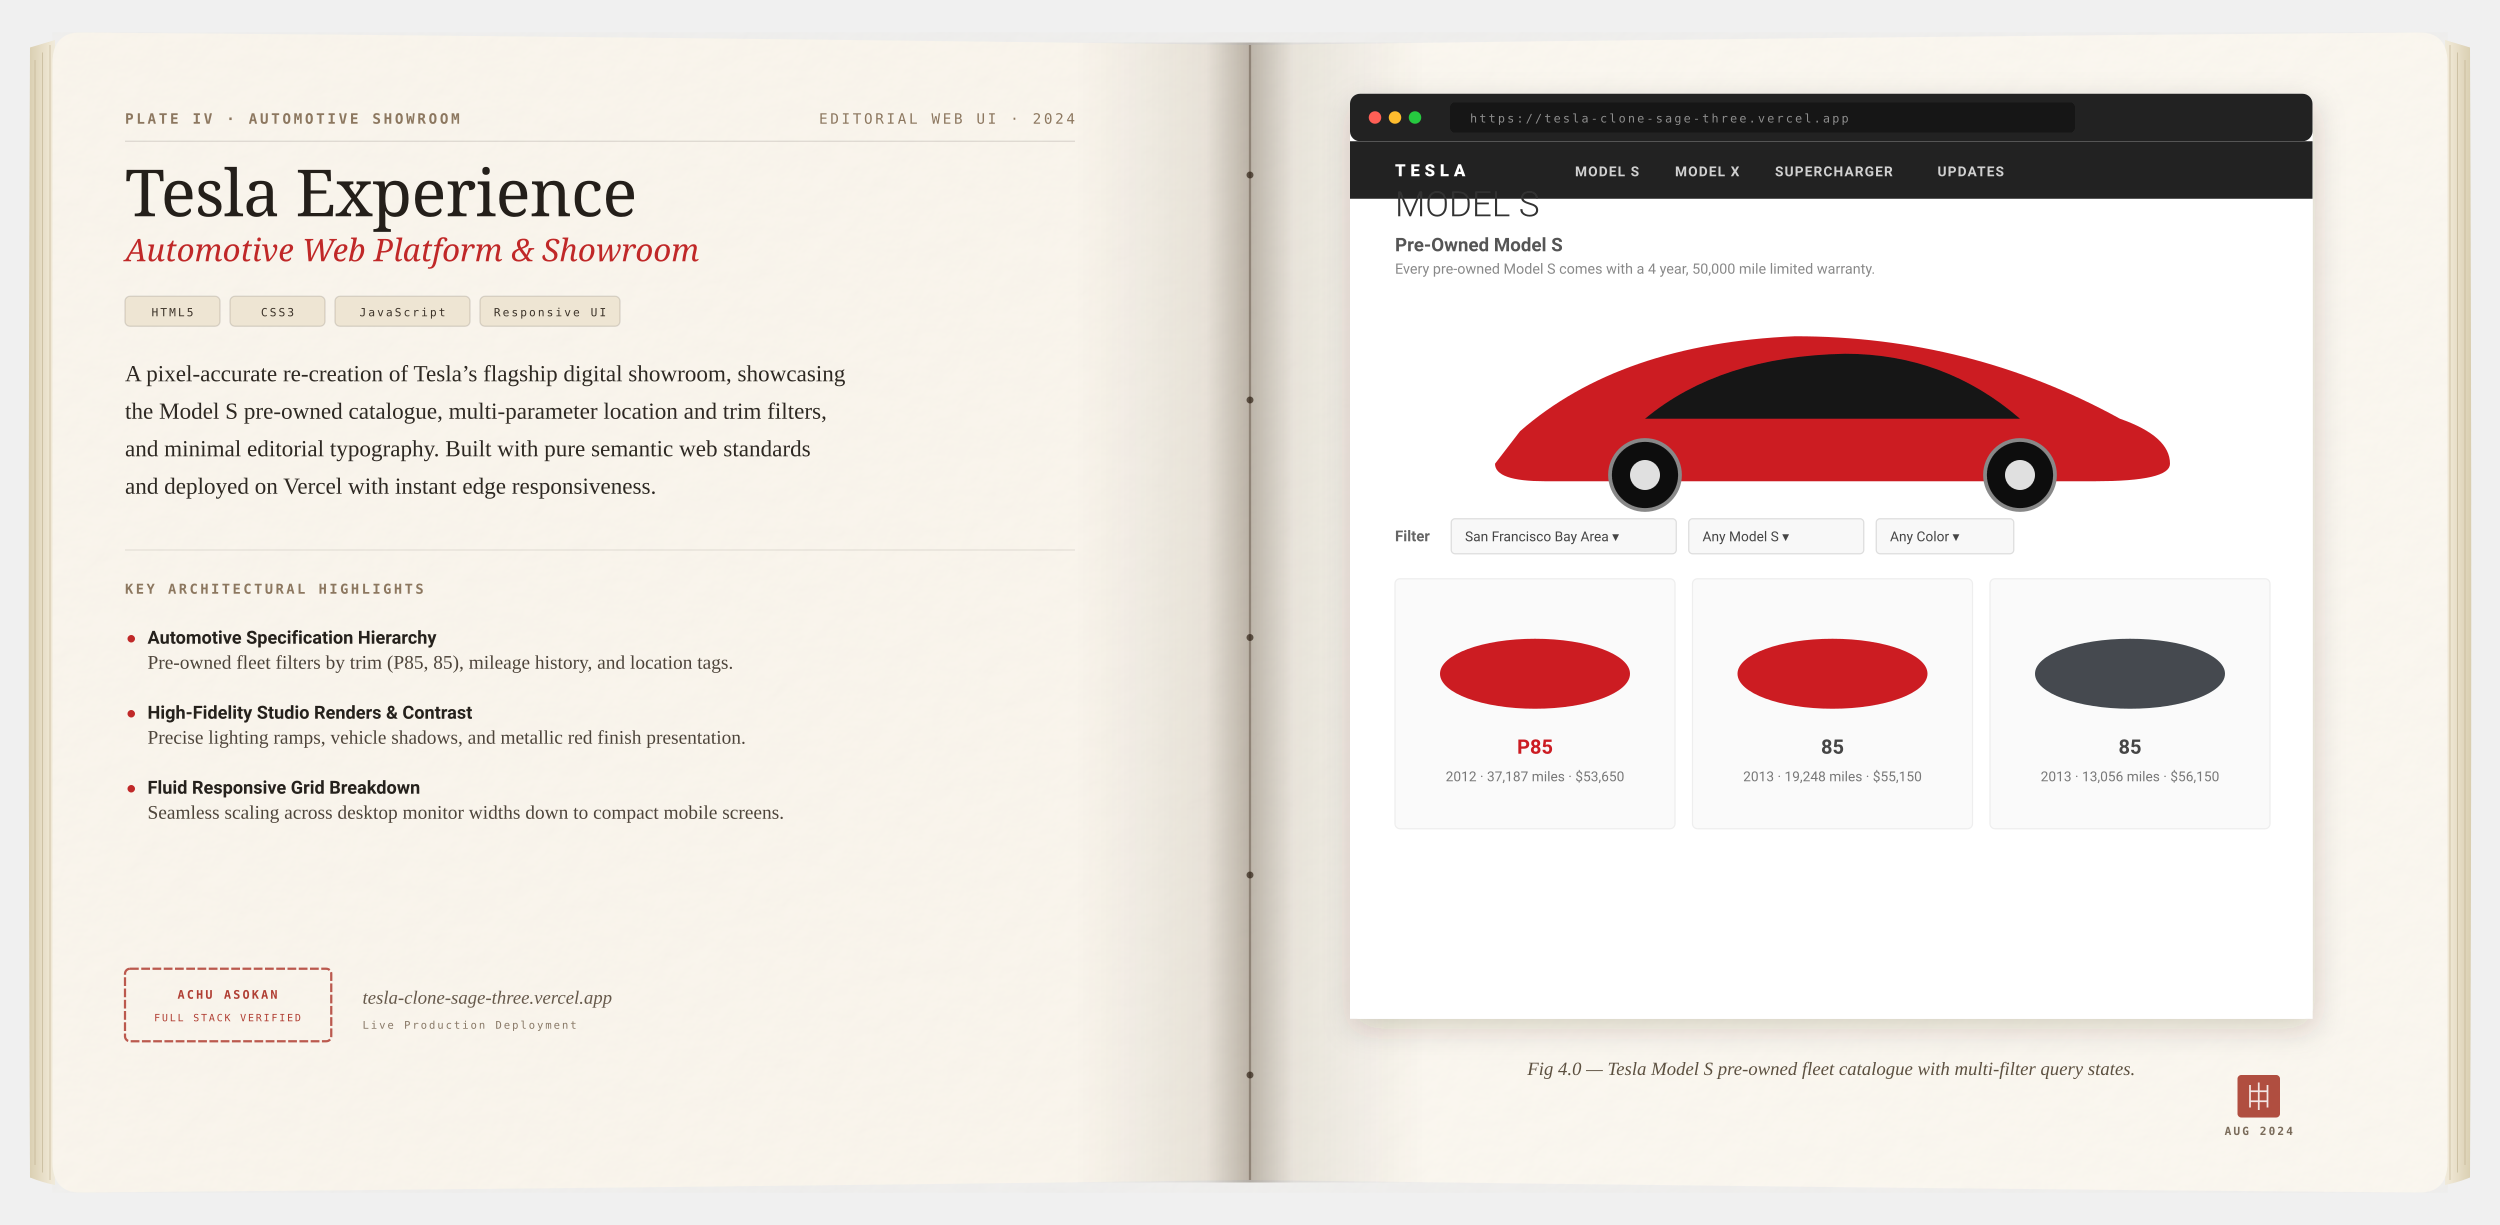
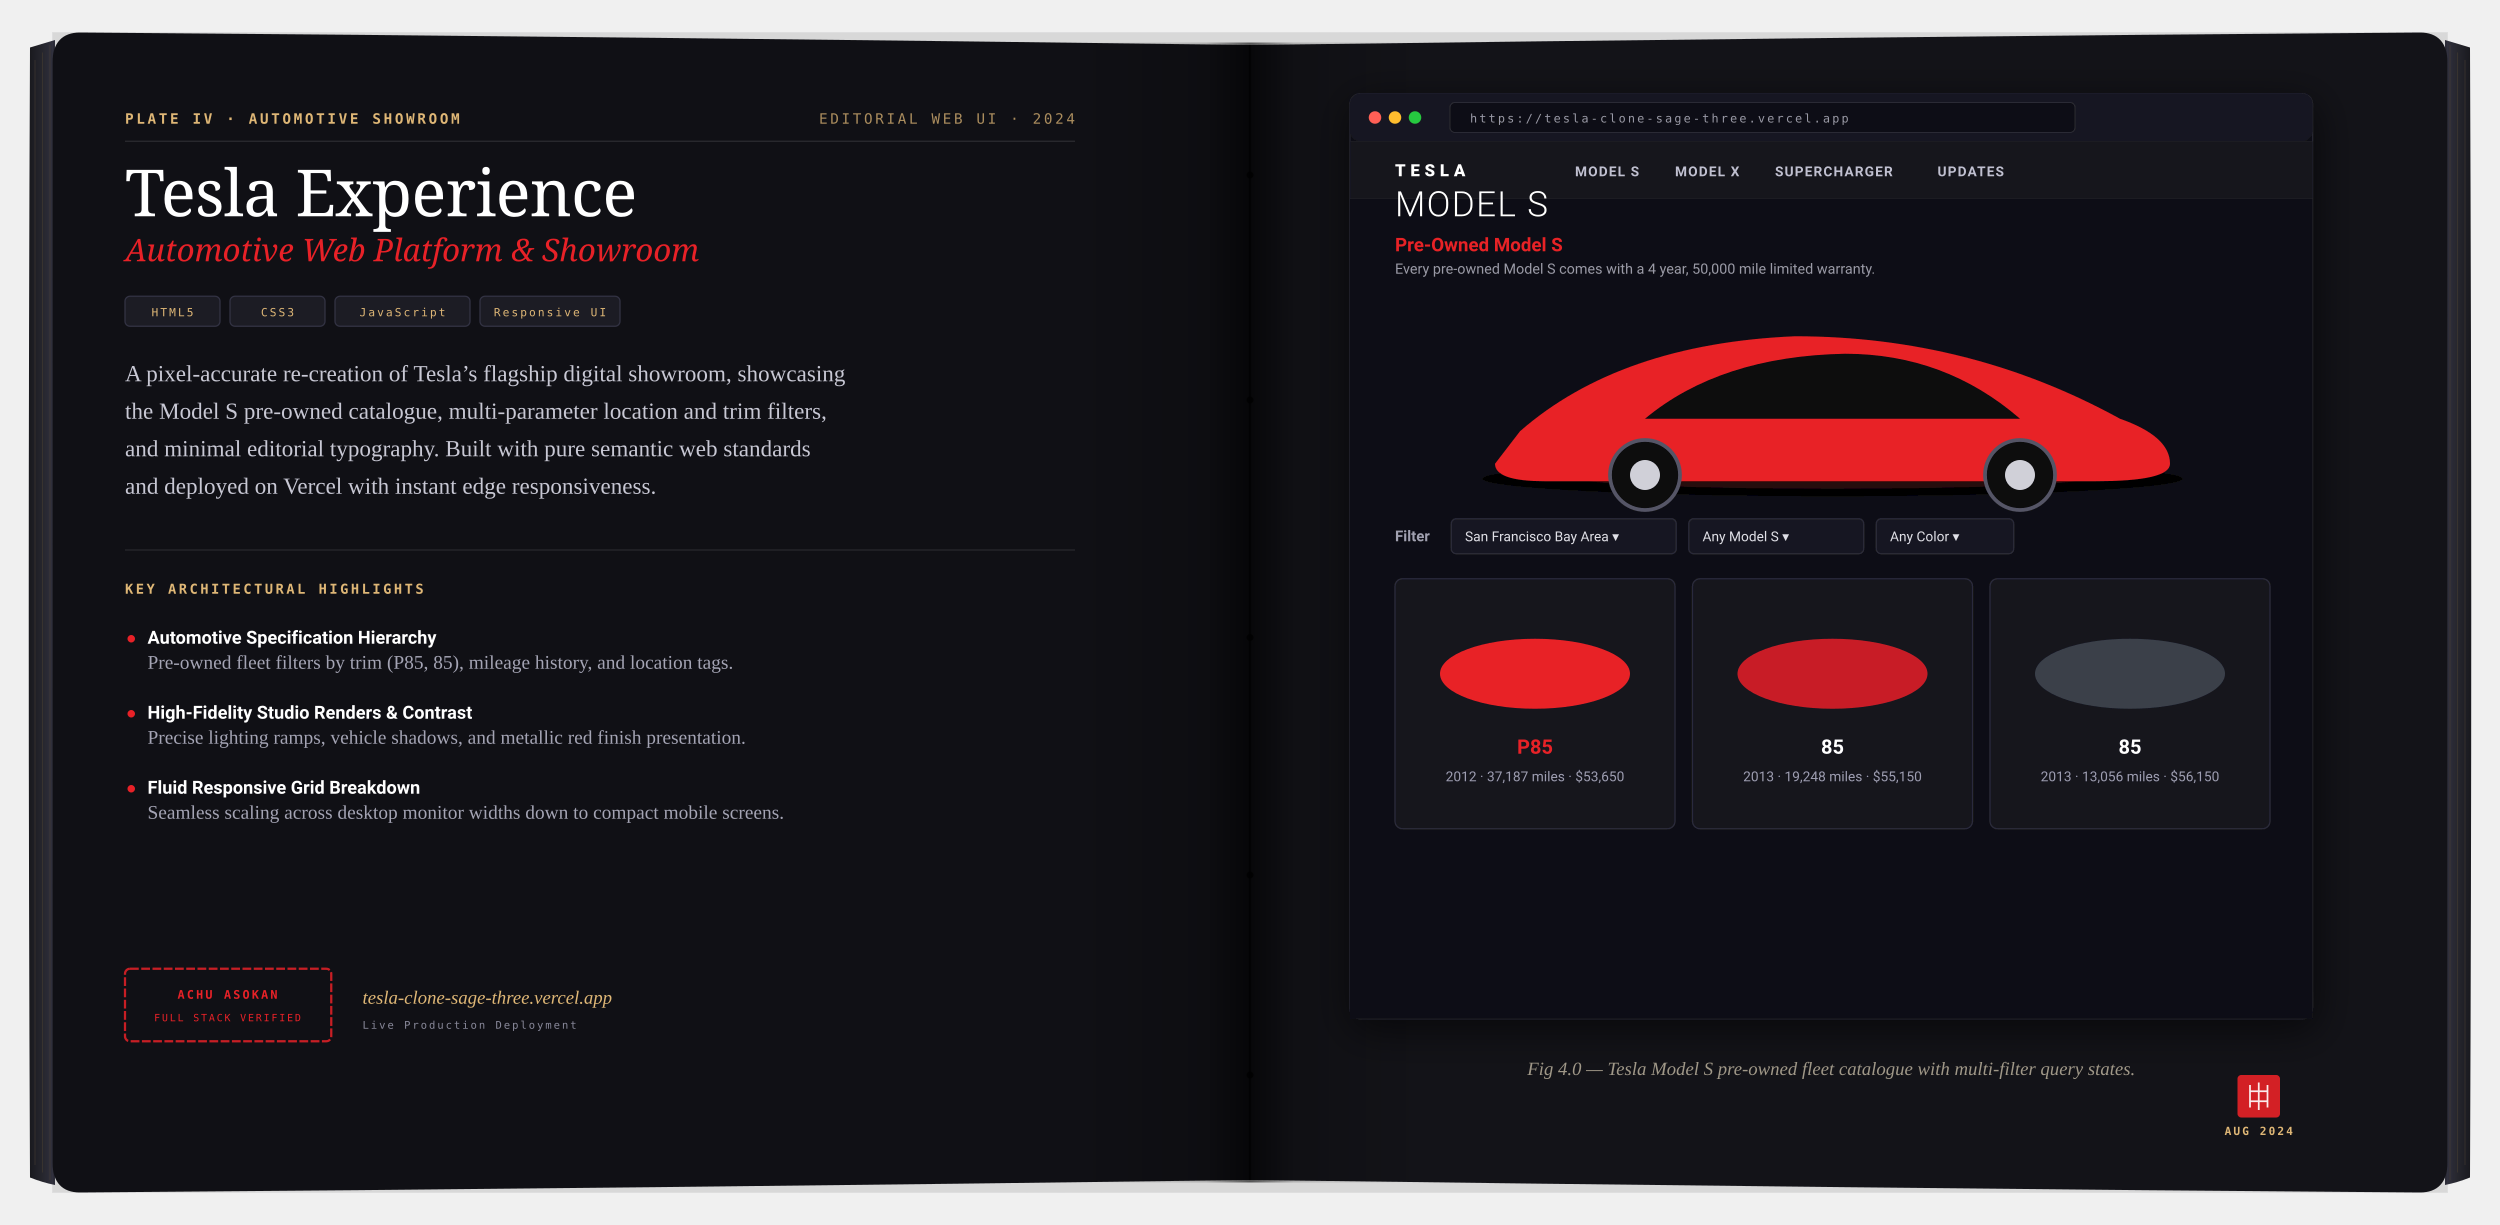
<svg xmlns="http://www.w3.org/2000/svg" viewBox="0 0 2000 980" width="2000" height="980">
  <defs>
    <filter id="paper-grain-4" x="0" y="0" width="100%" height="100%">
      <feTurbulence type="fractalNoise" baseFrequency="0.04" numOctaves="4" result="noise" />
-       <feDiffuseLighting in="noise" lighting-color="#fffdf7" surfaceScale="1.1" result="light">
+       <feDiffuseLighting in="noise" lighting-color="#1c1c24" surfaceScale="1.1" result="light">
        <feDistantLight azimuth="65" elevation="55" />
      </feDiffuseLighting>
      <feBlend mode="multiply" in="SourceGraphic" in2="light" />
    </filter>
    <filter id="mounted-shadow-4" x="-5%" y="-5%" width="112%" height="114%">
-       <feDropShadow dx="2" dy="8" stdDeviation="12" flood-color="#3c2c19" flood-opacity="0.18" />
+       <feDropShadow dx="2" dy="8" stdDeviation="16" flood-color="#000000" flood-opacity="0.6" />
    </filter>
    <linearGradient id="spine-crease-left-4" x1="0%" y1="0%" x2="100%" y2="0%">
-       <stop offset="0%" stop-color="#342410" stop-opacity="0" />
-       <stop offset="75%" stop-color="#342410" stop-opacity="0.09" />
-       <stop offset="100%" stop-color="#342410" stop-opacity="0.32" />
+       <stop offset="0%" stop-color="#000000" stop-opacity="0" />
+       <stop offset="75%" stop-color="#000000" stop-opacity="0.18" />
+       <stop offset="100%" stop-color="#000000" stop-opacity="0.6" />
    </linearGradient>
    <linearGradient id="spine-crease-right-4" x1="0%" y1="0%" x2="100%" y2="0%">
-       <stop offset="0%" stop-color="#342410" stop-opacity="0.32" />
-       <stop offset="25%" stop-color="#342410" stop-opacity="0.09" />
-       <stop offset="100%" stop-color="#342410" stop-opacity="0" />
+       <stop offset="0%" stop-color="#000000" stop-opacity="0.6" />
+       <stop offset="25%" stop-color="#000000" stop-opacity="0.18" />
+       <stop offset="100%" stop-color="#000000" stop-opacity="0" />
    </linearGradient>
    <linearGradient id="stack-edge-left-4" x1="0%" y1="0%" x2="100%" y2="0%">
-       <stop offset="0%" stop-color="#d6caa9" />
-       <stop offset="60%" stop-color="#e8dec6" />
-       <stop offset="100%" stop-color="#f2ebd7" />
+       <stop offset="0%" stop-color="#0e0e13" />
+       <stop offset="60%" stop-color="#1e1e27" />
+       <stop offset="100%" stop-color="#2a2a38" />
    </linearGradient>
    <linearGradient id="stack-edge-right-4" x1="0%" y1="0%" x2="100%" y2="0%">
-       <stop offset="0%" stop-color="#f2ebd7" />
-       <stop offset="40%" stop-color="#e8dec6" />
-       <stop offset="100%" stop-color="#d6caa9" />
+       <stop offset="0%" stop-color="#2a2a38" />
+       <stop offset="40%" stop-color="#1e1e27" />
+       <stop offset="100%" stop-color="#0e0e13" />
    </linearGradient>
  </defs>
  <style>
    .serif-display { font-family: "Instrument Serif", Georgia, serif; }
    .serif-body { font-family: "Newsreader", "Times New Roman", Georgia, serif; }
    .mono-caps { font-family: ui-monospace, SFMono-Regular, Menlo, monospace; text-transform: uppercase; letter-spacing: 0.18em; }
    .sans { font-family: -apple-system, BlinkMacSystemFont, "Segoe UI", Roboto, sans-serif; }
  </style>
-   <path d="M 24 38 Q 22 490 24 942 Q 34 946 44 948 L 44 32 Q 34 35 24 38 Z" fill="url(#stack-edge-left-4)" opacity="0.9" />
-   <line x1="28" y1="48" x2="28" y2="932" stroke="#bdae8c" stroke-width="0.8" opacity="0.6" />
-   <line x1="34" y1="42" x2="34" y2="938" stroke="#bdae8c" stroke-width="0.8" opacity="0.6" />
-   <line x1="40" y1="36" x2="40" y2="944" stroke="#bdae8c" stroke-width="0.8" opacity="0.6" />
-   <path d="M 1976 38 Q 1978 490 1976 942 Q 1966 946 1956 948 L 1956 32 Q 1966 35 1976 38 Z" fill="url(#stack-edge-right-4)" opacity="0.9" />
-   <line x1="1972" y1="48" x2="1972" y2="932" stroke="#bdae8c" stroke-width="0.8" opacity="0.6" />
-   <line x1="1966" y1="42" x2="1966" y2="938" stroke="#bdae8c" stroke-width="0.8" opacity="0.6" />
-   <line x1="1960" y1="36" x2="1960" y2="944" stroke="#bdae8c" stroke-width="0.8" opacity="0.6" />
-   <path d="M 64 26 C 50 26, 42 34, 42 50 L 42 930 C 42 946, 50 954, 64 954 C 340 952, 700 948, 1000 944 L 1000 36 C 700 32, 340 28, 64 26 Z" fill="#fbf7ee" />
-   <path d="M 1000 36 C 1300 32, 1660 28, 1936 26 C 1950 26, 1958 34, 1958 50 L 1958 930 C 1958 946, 1950 954, 1936 954 C 1660 952, 1300 948, 1000 944 Z" fill="#fdf9f2" />
-   <rect x="42" y="26" width="1916" height="928" fill="#fcf8f0" opacity="0.15" filter="url(#paper-grain-4)" />
+   <path d="M 24 38 Q 22 490 24 942 Q 34 946 44 948 L 44 32 Q 34 35 24 38 Z" fill="url(#stack-edge-left-4)" opacity="0.95" />
+   <line x1="28" y1="48" x2="28" y2="932" stroke="#4a4032" stroke-width="0.8" opacity="0.5" />
+   <line x1="34" y1="42" x2="34" y2="938" stroke="#4a4032" stroke-width="0.8" opacity="0.5" />
+   <line x1="40" y1="36" x2="40" y2="944" stroke="#4a4032" stroke-width="0.8" opacity="0.5" />
+   <path d="M 1976 38 Q 1978 490 1976 942 Q 1966 946 1956 948 L 1956 32 Q 1966 35 1976 38 Z" fill="url(#stack-edge-right-4)" opacity="0.95" />
+   <line x1="1972" y1="48" x2="1972" y2="932" stroke="#4a4032" stroke-width="0.8" opacity="0.5" />
+   <line x1="1966" y1="42" x2="1966" y2="938" stroke="#4a4032" stroke-width="0.8" opacity="0.5" />
+   <line x1="1960" y1="36" x2="1960" y2="944" stroke="#4a4032" stroke-width="0.8" opacity="0.5" />
+   <path d="M 64 26 C 50 26, 42 34, 42 50 L 42 930 C 42 946, 50 954, 64 954 C 340 952, 700 948, 1000 944 L 1000 36 C 700 32, 340 28, 64 26 Z" fill="#121217" />
+   <path d="M 1000 36 C 1300 32, 1660 28, 1936 26 C 1950 26, 1958 34, 1958 50 L 1958 930 C 1958 946, 1950 954, 1936 954 C 1660 952, 1300 948, 1000 944 Z" fill="#15151b" />
+   <rect x="42" y="26" width="1916" height="928" fill="#15151e" opacity="0.1" filter="url(#paper-grain-4)" />
  <rect x="860" y="34" width="140" height="912" fill="url(#spine-crease-left-4)" />
  <rect x="1000" y="34" width="140" height="912" fill="url(#spine-crease-right-4)" />
-   <line x1="1000" y1="36" x2="1000" y2="944" stroke="#322212" stroke-opacity="0.32" stroke-width="1.8" />
-   <circle cx="1000" cy="140" r="2.8" fill="#25170b" opacity="0.65" />
-   <circle cx="1000" cy="320" r="2.8" fill="#25170b" opacity="0.65" />
-   <circle cx="1000" cy="510" r="2.8" fill="#25170b" opacity="0.65" />
-   <circle cx="1000" cy="700" r="2.8" fill="#25170b" opacity="0.65" />
-   <circle cx="1000" cy="860" r="2.8" fill="#25170b" opacity="0.65" />
+   <line x1="1000" y1="36" x2="1000" y2="944" stroke="#000000" stroke-opacity="0.6" stroke-width="1.8" />
+   <circle cx="1000" cy="140" r="2.8" fill="#000000" opacity="0.8" />
+   <circle cx="1000" cy="320" r="2.8" fill="#000000" opacity="0.8" />
+   <circle cx="1000" cy="510" r="2.8" fill="#000000" opacity="0.8" />
+   <circle cx="1000" cy="700" r="2.8" fill="#000000" opacity="0.8" />
+   <circle cx="1000" cy="860" r="2.8" fill="#000000" opacity="0.8" />
  <g transform="translate(100, 75)">
-     <text x="0" y="24" class="mono-caps" font-size="11.5" fill="#8c775f" font-weight="600">PLATE IV · AUTOMOTIVE SHOWROOM</text>
-     <text x="760" y="24" class="mono-caps" font-size="11.5" fill="#8c775f" text-anchor="end">EDITORIAL WEB UI · 2024</text>
-     <line x1="0" y1="38" x2="760" y2="38" stroke="#2b2721" stroke-opacity="0.14" stroke-width="1" />
-     <text x="0" y="98" class="serif-display" font-size="52" fill="#241f1a" letter-spacing="-0.01em">Tesla Experience</text>
-     <text x="0" y="134" class="serif-display" font-style="italic" font-size="25" fill="#c02828">Automotive Web Platform &amp; Showroom</text>
+     <text x="0" y="24" class="mono-caps" font-size="11.5" fill="#dfb776" font-weight="600">PLATE IV · AUTOMOTIVE SHOWROOM</text>
+     <text x="760" y="24" class="mono-caps" font-size="11.5" fill="#dfb776" opacity="0.75" text-anchor="end">EDITORIAL WEB UI · 2024</text>
+     <line x1="0" y1="38" x2="760" y2="38" stroke="#ffffff" stroke-opacity="0.12" stroke-width="1" />
+     <text x="0" y="98" class="serif-display" font-size="52" fill="#ffffff" letter-spacing="-0.01em">Tesla Experience</text>
+     <text x="0" y="134" class="serif-display" font-style="italic" font-size="25" fill="#e82127">Automotive Web Platform &amp; Showroom</text>
    <g transform="translate(0, 162)">
-       <rect x="0" y="0" width="76" height="24" rx="4" fill="#eee5d3" stroke="#2b2721" stroke-opacity="0.15" />
-       <text x="38" y="16" class="mono-caps" font-size="9" fill="#3b3228" text-anchor="middle">HTML5</text>
-       <rect x="84" y="0" width="76" height="24" rx="4" fill="#eee5d3" stroke="#2b2721" stroke-opacity="0.15" />
-       <text x="122" y="16" class="mono-caps" font-size="9" fill="#3b3228" text-anchor="middle">CSS3</text>
-       <rect x="168" y="0" width="108" height="24" rx="4" fill="#eee5d3" stroke="#2b2721" stroke-opacity="0.15" />
-       <text x="222" y="16" class="mono-caps" font-size="9" fill="#3b3228" text-anchor="middle">JavaScript</text>
-       <rect x="284" y="0" width="112" height="24" rx="4" fill="#eee5d3" stroke="#2b2721" stroke-opacity="0.15" />
-       <text x="340" y="16" class="mono-caps" font-size="9" fill="#3b3228" text-anchor="middle">Responsive UI</text>
+       <rect x="0" y="0" width="76" height="24" rx="4" fill="#1c1c24" stroke="#333344" />
+       <text x="38" y="16" class="mono-caps" font-size="9" fill="#dfb776" text-anchor="middle">HTML5</text>
+       <rect x="84" y="0" width="76" height="24" rx="4" fill="#1c1c24" stroke="#333344" />
+       <text x="122" y="16" class="mono-caps" font-size="9" fill="#dfb776" text-anchor="middle">CSS3</text>
+       <rect x="168" y="0" width="108" height="24" rx="4" fill="#1c1c24" stroke="#333344" />
+       <text x="222" y="16" class="mono-caps" font-size="9" fill="#dfb776" text-anchor="middle">JavaScript</text>
+       <rect x="284" y="0" width="112" height="24" rx="4" fill="#1c1c24" stroke="#333344" />
+       <text x="340" y="16" class="mono-caps" font-size="9" fill="#dfb776" text-anchor="middle">Responsive UI</text>
    </g>
-     <g transform="translate(0, 230)" class="serif-body" font-size="18.5" fill="#2d2822">
+     <g transform="translate(0, 230)" class="serif-body" font-size="18.5" fill="#c8c8d4">
      <text x="0" y="0" line-height="1.65">A pixel-accurate re-creation of Tesla’s flagship digital showroom, showcasing</text>
      <text x="0" y="30">the Model S pre-owned catalogue, multi-parameter location and trim filters,</text>
      <text x="0" y="60">and minimal editorial typography. Built with pure semantic web standards</text>
      <text x="0" y="90">and deployed on Vercel with instant edge responsiveness.</text>
    </g>
-     <line x1="0" y1="365" x2="760" y2="365" stroke="#2b2721" stroke-opacity="0.1" stroke-width="1" />
+     <line x1="0" y1="365" x2="760" y2="365" stroke="#ffffff" stroke-opacity="0.1" stroke-width="1" />
    <g transform="translate(0, 400)">
-       <text x="0" y="0" class="mono-caps" font-size="11" fill="#8c775f" font-weight="600">KEY ARCHITECTURAL HIGHLIGHTS</text>
+       <text x="0" y="0" class="mono-caps" font-size="11" fill="#dfb776" font-weight="600">KEY ARCHITECTURAL HIGHLIGHTS</text>
      <g transform="translate(0, 28)">
-         <circle cx="5" cy="8" r="3" fill="#c02828" />
-         <text x="18" y="12" class="sans" font-size="14.5" font-weight="600" fill="#25211c">Automotive Specification Hierarchy</text>
-         <text x="18" y="32" class="serif-body" font-size="15.5" fill="#4d443a">Pre-owned fleet filters by trim (P85, 85), mileage history, and location tags.</text>
+         <circle cx="5" cy="8" r="3" fill="#e82127" />
+         <text x="18" y="12" class="sans" font-size="14.5" font-weight="600" fill="#ffffff">Automotive Specification Hierarchy</text>
+         <text x="18" y="32" class="serif-body" font-size="15.5" fill="#a4a4b4">Pre-owned fleet filters by trim (P85, 85), mileage history, and location tags.</text>
      </g>
      <g transform="translate(0, 88)">
-         <circle cx="5" cy="8" r="3" fill="#c02828" />
-         <text x="18" y="12" class="sans" font-size="14.5" font-weight="600" fill="#25211c">High-Fidelity Studio Renders &amp; Contrast</text>
-         <text x="18" y="32" class="serif-body" font-size="15.5" fill="#4d443a">Precise lighting ramps, vehicle shadows, and metallic red finish presentation.</text>
+         <circle cx="5" cy="8" r="3" fill="#e82127" />
+         <text x="18" y="12" class="sans" font-size="14.5" font-weight="600" fill="#ffffff">High-Fidelity Studio Renders &amp; Contrast</text>
+         <text x="18" y="32" class="serif-body" font-size="15.5" fill="#a4a4b4">Precise lighting ramps, vehicle shadows, and metallic red finish presentation.</text>
      </g>
      <g transform="translate(0, 148)">
-         <circle cx="5" cy="8" r="3" fill="#c02828" />
-         <text x="18" y="12" class="sans" font-size="14.5" font-weight="600" fill="#25211c">Fluid Responsive Grid Breakdown</text>
-         <text x="18" y="32" class="serif-body" font-size="15.5" fill="#4d443a">Seamless scaling across desktop monitor widths down to compact mobile screens.</text>
+         <circle cx="5" cy="8" r="3" fill="#e82127" />
+         <text x="18" y="12" class="sans" font-size="14.5" font-weight="600" fill="#ffffff">Fluid Responsive Grid Breakdown</text>
+         <text x="18" y="32" class="serif-body" font-size="15.5" fill="#a4a4b4">Seamless scaling across desktop monitor widths down to compact mobile screens.</text>
      </g>
    </g>
    <g transform="translate(0, 700)">
-       <rect x="0" y="0" width="165" height="58" rx="4" fill="none" stroke="#b03e33" stroke-width="1.8" stroke-dasharray="7 2" opacity="0.85" />
-       <text x="82" y="24" class="mono-caps" font-size="9.5" fill="#b03e33" text-anchor="middle" font-weight="700">ACHU ASOKAN</text>
-       <text x="82" y="42" class="mono-caps" font-size="8" fill="#b03e33" text-anchor="middle">FULL STACK VERIFIED</text>
-       <text x="190" y="28" class="serif-body" font-size="15" font-style="italic" fill="#66594b">tesla-clone-sage-three.vercel.app</text>
-       <text x="190" y="48" class="mono-caps" font-size="8.5" fill="#887866">Live Production Deployment</text>
+       <rect x="0" y="0" width="165" height="58" rx="4" fill="none" stroke="#e82127" stroke-width="1.8" stroke-dasharray="7 2" opacity="0.85" />
+       <text x="82" y="24" class="mono-caps" font-size="9.5" fill="#e82127" text-anchor="middle" font-weight="700">ACHU ASOKAN</text>
+       <text x="82" y="42" class="mono-caps" font-size="8" fill="#e82127" text-anchor="middle">FULL STACK VERIFIED</text>
+       <text x="190" y="28" class="serif-body" font-size="15" font-style="italic" fill="#dfb776">tesla-clone-sage-three.vercel.app</text>
+       <text x="190" y="48" class="mono-caps" font-size="8.5" fill="#888899">Live Production Deployment</text>
    </g>
  </g>
  <g transform="translate(1080, 75)">
    <g filter="url(#mounted-shadow-4)">
-       <rect x="0" y="0" width="770" height="740" rx="8" fill="#ffffff" />
-       <rect x="0" y="0" width="770" height="38" rx="8" fill="#222222" />
+       <rect x="0" y="0" width="770" height="740" rx="8" fill="#0d0d12" stroke="#252530" stroke-width="1" />
+       <rect x="0" y="0" width="770" height="38" rx="8" fill="#181820" />
      <circle cx="20" cy="19" r="5" fill="#ff5f56" />
      <circle cx="36" cy="19" r="5" fill="#ffbd2e" />
      <circle cx="52" cy="19" r="5" fill="#27c93f" />
-       <rect x="80" y="7" width="500" height="24" rx="4" fill="#141414" />
-       <text x="96" y="23" class="mono-caps" font-size="9.5" fill="#8e8e8e">https://tesla-clone-sage-three.vercel.app</text>
+       <rect x="80" y="7" width="500" height="24" rx="4" fill="#0d0d12" stroke="#2c2c36" stroke-width="0.8" />
+       <text x="96" y="23" class="mono-caps" font-size="9.5" fill="#9999a8">https://tesla-clone-sage-three.vercel.app</text>
      <g transform="translate(0, 38)">
-         <rect x="0" y="0" width="770" height="702" fill="#ffffff" />
-         <rect x="0" y="0" width="770" height="46" fill="#222222" />
+         <rect x="0" y="0" width="770" height="702" fill="#0f0f14" />
+         <rect x="0" y="0" width="770" height="46" fill="#14141a" stroke="#23232c" stroke-width="0.5" />
        <text x="36" y="28" class="sans" font-size="13.5" font-weight="900" fill="#ffffff" letter-spacing="0.28em">TESLA</text>
-         <g transform="translate(180, 28)" class="sans" font-size="11" font-weight="600" fill="#d0d0d0" letter-spacing="0.08em">
+         <g transform="translate(180, 28)" class="sans" font-size="11" font-weight="600" fill="#c0c0d0" letter-spacing="0.08em">
          <text x="0" y="0">MODEL S</text>
          <text x="80" y="0">MODEL X</text>
          <text x="160" y="0">SUPERCHARGER</text>
          <text x="290" y="0">UPDATES</text>
        </g>
        <g transform="translate(36, 32)">
-           <text x="0" y="28" class="sans" font-size="28" font-weight="300" fill="#333333">MODEL S</text>
-           <text x="0" y="56" class="sans" font-size="15" font-weight="600" fill="#555555">Pre-Owned Model S</text>
-           <text x="0" y="74" class="sans" font-size="11.5" fill="#888888">Every pre-owned Model S comes with a 4 year, 50,000 mile limited warranty.</text>
+           <text x="0" y="28" class="sans" font-size="28" font-weight="300" fill="#ffffff" letter-spacing="0.04em">MODEL S</text>
+           <text x="0" y="56" class="sans" font-size="15" font-weight="600" fill="#e82127">Pre-Owned Model S</text>
+           <text x="0" y="74" class="sans" font-size="11.5" fill="#9a9aa8">Every pre-owned Model S comes with a 4 year, 50,000 mile limited warranty.</text>
          <g transform="translate(40, 80)">
-             <path d="M60,120 Q140,50 280,44 Q420,44 540,110 Q580,124 580,146 Q580,160 520,160 L80,160 Q40,160 40,146 Z" fill="#cc1c24" />
-             <path d="M160,110 Q220,60 320,58 Q400,58 460,110 Z" fill="#181818" />
-             <circle cx="160" cy="155" r="28" fill="#111111" stroke="#888888" stroke-width="3" />
-             <circle cx="460" cy="155" r="28" fill="#111111" stroke="#888888" stroke-width="3" />
-             <circle cx="160" cy="155" r="12" fill="#e0e0e0" />
-             <circle cx="460" cy="155" r="12" fill="#e0e0e0" />
+             <ellipse cx="310" cy="158" rx="280" ry="14" fill="#000000" opacity="0.8" />
+             <ellipse cx="310" cy="158" rx="200" ry="8" fill="#e82127" opacity="0.15" />
+             <path d="M60,120 Q140,50 280,44 Q420,44 540,110 Q580,124 580,146 Q580,160 520,160 L80,160 Q40,160 40,146 Z" fill="#e82127" />
+             <path d="M160,110 Q220,60 320,58 Q400,58 460,110 Z" fill="#0b0b0f" />
+             <circle cx="160" cy="155" r="28" fill="#0a0a0c" stroke="#555566" stroke-width="3" />
+             <circle cx="460" cy="155" r="28" fill="#0a0a0c" stroke="#555566" stroke-width="3" />
+             <circle cx="160" cy="155" r="12" fill="#d0d0d8" />
+             <circle cx="460" cy="155" r="12" fill="#d0d0d8" />
          </g>
          <g transform="translate(0, 270)">
-             <text x="0" y="18" class="sans" font-size="12" font-weight="600" fill="#666666">Filter</text>
-             <rect x="45" y="0" width="180" height="28" rx="3" fill="#f8f8f8" stroke="#dddddd" stroke-width="1" />
-             <text x="56" y="18" class="sans" font-size="11" fill="#444444">San Francisco Bay Area ▾</text>
-             <rect x="235" y="0" width="140" height="28" rx="3" fill="#f8f8f8" stroke="#dddddd" stroke-width="1" />
-             <text x="246" y="18" class="sans" font-size="11" fill="#444444">Any Model S ▾</text>
-             <rect x="385" y="0" width="110" height="28" rx="3" fill="#f8f8f8" stroke="#dddddd" stroke-width="1" />
-             <text x="396" y="18" class="sans" font-size="11" fill="#444444">Any Color ▾</text>
+             <text x="0" y="18" class="sans" font-size="12" font-weight="600" fill="#a0a0b0">Filter</text>
+             <rect x="45" y="0" width="180" height="28" rx="4" fill="#181822" stroke="#2c2c3a" stroke-width="1" />
+             <text x="56" y="18" class="sans" font-size="11" fill="#e0e0e8">San Francisco Bay Area ▾</text>
+             <rect x="235" y="0" width="140" height="28" rx="4" fill="#181822" stroke="#2c2c3a" stroke-width="1" />
+             <text x="246" y="18" class="sans" font-size="11" fill="#e0e0e8">Any Model S ▾</text>
+             <rect x="385" y="0" width="110" height="28" rx="4" fill="#181822" stroke="#2c2c3a" stroke-width="1" />
+             <text x="396" y="18" class="sans" font-size="11" fill="#e0e0e8">Any Color ▾</text>
          </g>
          <g transform="translate(0, 318)">
            <g transform="translate(0, 0)">
-               <rect x="0" y="0" width="224" height="200" rx="4" fill="#fafafa" stroke="#eeeeee" stroke-width="1" />
-               <ellipse cx="112" cy="76" rx="76" ry="28" fill="#cc1c24" />
-               <text x="112" y="140" class="sans" font-size="16" font-weight="700" fill="#cc1c24" text-anchor="middle">P85</text>
-               <text x="112" y="162" class="sans" font-size="11" fill="#777777" text-anchor="middle">2012 · 37,187 miles · $53,650</text>
+               <rect x="0" y="0" width="224" height="200" rx="6" fill="#16161f" stroke="#2c2c3c" stroke-width="1" />
+               <ellipse cx="112" cy="76" rx="76" ry="28" fill="#e82127" />
+               <text x="112" y="140" class="sans" font-size="16" font-weight="700" fill="#e82127" text-anchor="middle">P85</text>
+               <text x="112" y="162" class="sans" font-size="11" fill="#9e9eb0" text-anchor="middle">2012 · 37,187 miles · $53,650</text>
            </g>
            <g transform="translate(238, 0)">
-               <rect x="0" y="0" width="224" height="200" rx="4" fill="#fafafa" stroke="#eeeeee" stroke-width="1" />
-               <ellipse cx="112" cy="76" rx="76" ry="28" fill="#cc1c24" />
-               <text x="112" y="140" class="sans" font-size="16" font-weight="700" fill="#444444" text-anchor="middle">85</text>
-               <text x="112" y="162" class="sans" font-size="11" fill="#777777" text-anchor="middle">2013 · 19,248 miles · $55,150</text>
+               <rect x="0" y="0" width="224" height="200" rx="6" fill="#16161f" stroke="#2c2c3c" stroke-width="1" />
+               <ellipse cx="112" cy="76" rx="76" ry="28" fill="#e82127" opacity="0.85" />
+               <text x="112" y="140" class="sans" font-size="16" font-weight="700" fill="#ffffff" text-anchor="middle">85</text>
+               <text x="112" y="162" class="sans" font-size="11" fill="#9e9eb0" text-anchor="middle">2013 · 19,248 miles · $55,150</text>
            </g>
            <g transform="translate(476, 0)">
-               <rect x="0" y="0" width="224" height="200" rx="4" fill="#fafafa" stroke="#eeeeee" stroke-width="1" />
-               <ellipse cx="112" cy="76" rx="76" ry="28" fill="#444a50" />
-               <text x="112" y="140" class="sans" font-size="16" font-weight="700" fill="#444444" text-anchor="middle">85</text>
-               <text x="112" y="162" class="sans" font-size="11" fill="#777777" text-anchor="middle">2013 · 13,056 miles · $56,150</text>
+               <rect x="0" y="0" width="224" height="200" rx="6" fill="#16161f" stroke="#2c2c3c" stroke-width="1" />
+               <ellipse cx="112" cy="76" rx="76" ry="28" fill="#3a404a" />
+               <text x="112" y="140" class="sans" font-size="16" font-weight="700" fill="#ffffff" text-anchor="middle">85</text>
+               <text x="112" y="162" class="sans" font-size="11" fill="#9e9eb0" text-anchor="middle">2013 · 13,056 miles · $56,150</text>
            </g>
          </g>
        </g>
      </g>
    </g>
-     <text x="385" y="785" class="serif-body" font-size="15" font-style="italic" fill="#5c5040" text-anchor="middle">
+     <text x="385" y="785" class="serif-body" font-size="15" font-style="italic" fill="#a09888" text-anchor="middle">
      Fig 4.0 — Tesla Model S pre-owned fleet catalogue with multi-filter query states.
    </text>
    <g transform="translate(710, 785)">
-       <rect x="0" y="0" width="34" height="34" rx="3" fill="#a83c2e" opacity="0.9" />
-       <path d="M17,6 L17,28 M10,13 L24,13 M10,21 L24,21 M10,8 L10,26 M24,8 L24,26" stroke="#ffffff" stroke-width="1.4" opacity="0.85" />
-       <text x="17" y="48" class="mono-caps" font-size="9" fill="#7a6b5a" text-anchor="middle" font-weight="600">AUG 2024</text>
+       <rect x="0" y="0" width="34" height="34" rx="3" fill="#e82127" opacity="0.9" />
+       <path d="M17,6 L17,28 M10,13 L24,13 M10,21 L24,21 M10,8 L10,26 M24,8 L24,26" stroke="#ffffff" stroke-width="1.4" opacity="0.9" />
+       <text x="17" y="48" class="mono-caps" font-size="9" fill="#dfb776" text-anchor="middle" font-weight="600">AUG 2024</text>
    </g>
  </g>
</svg>
